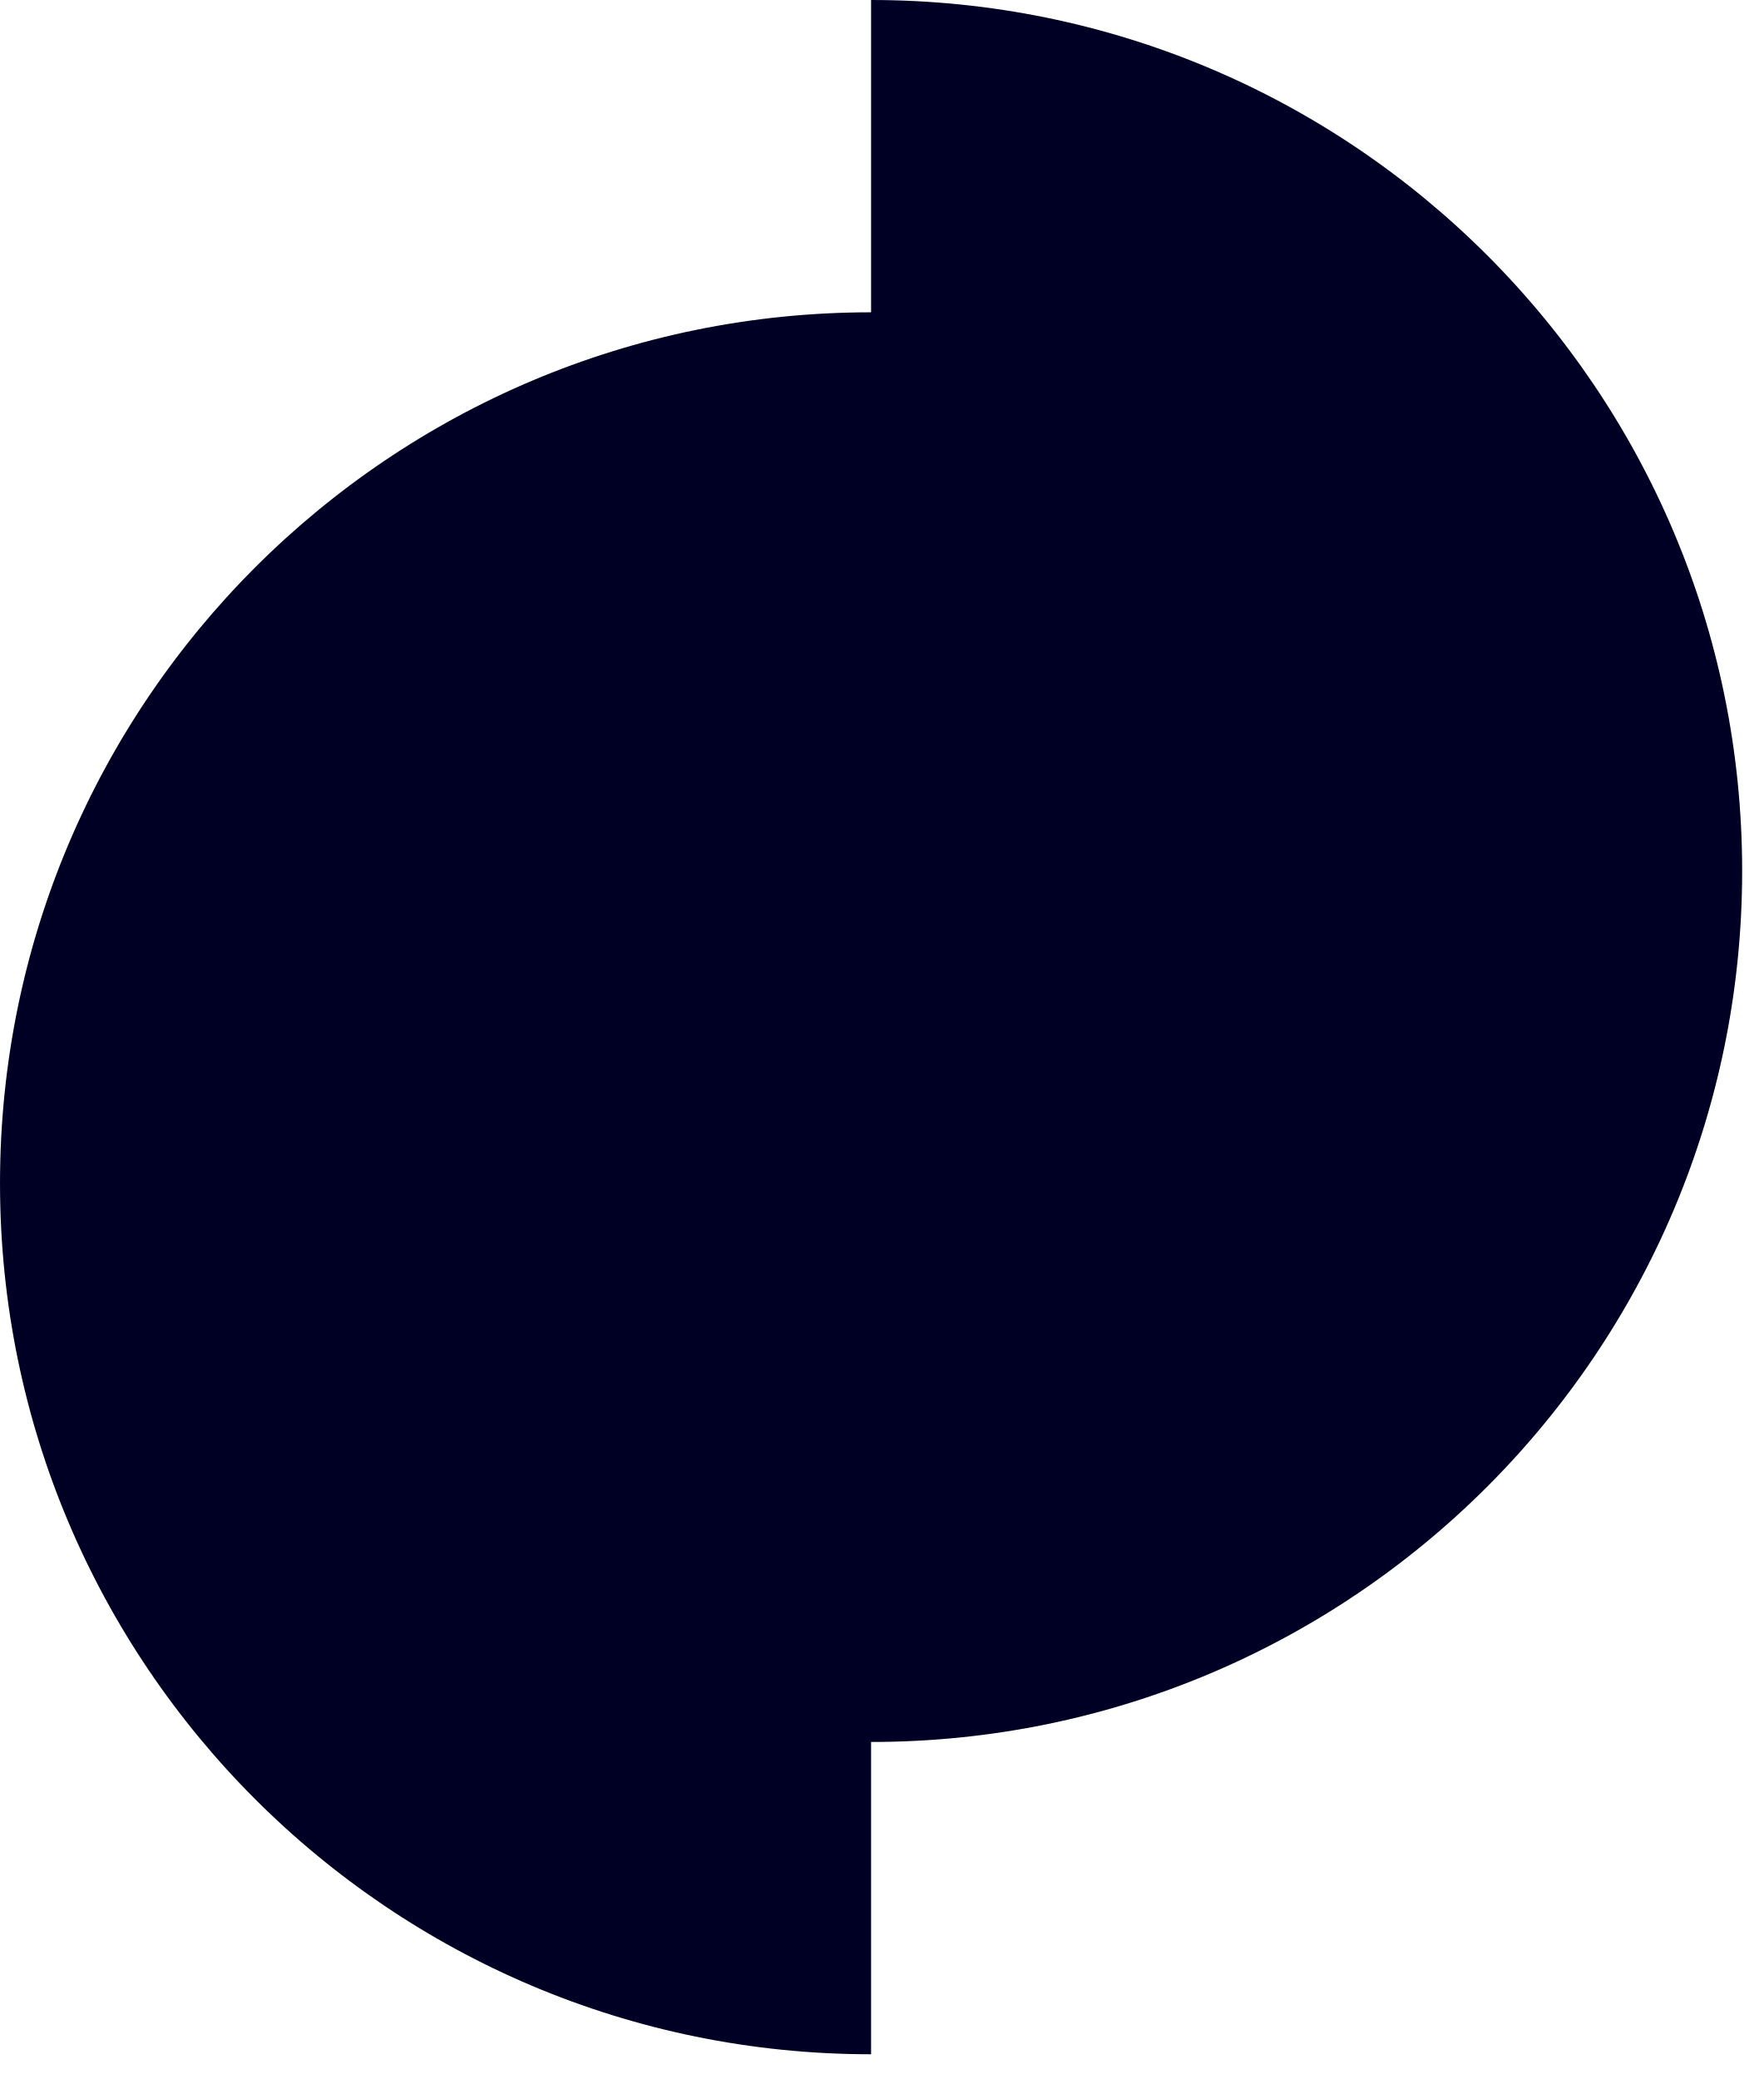
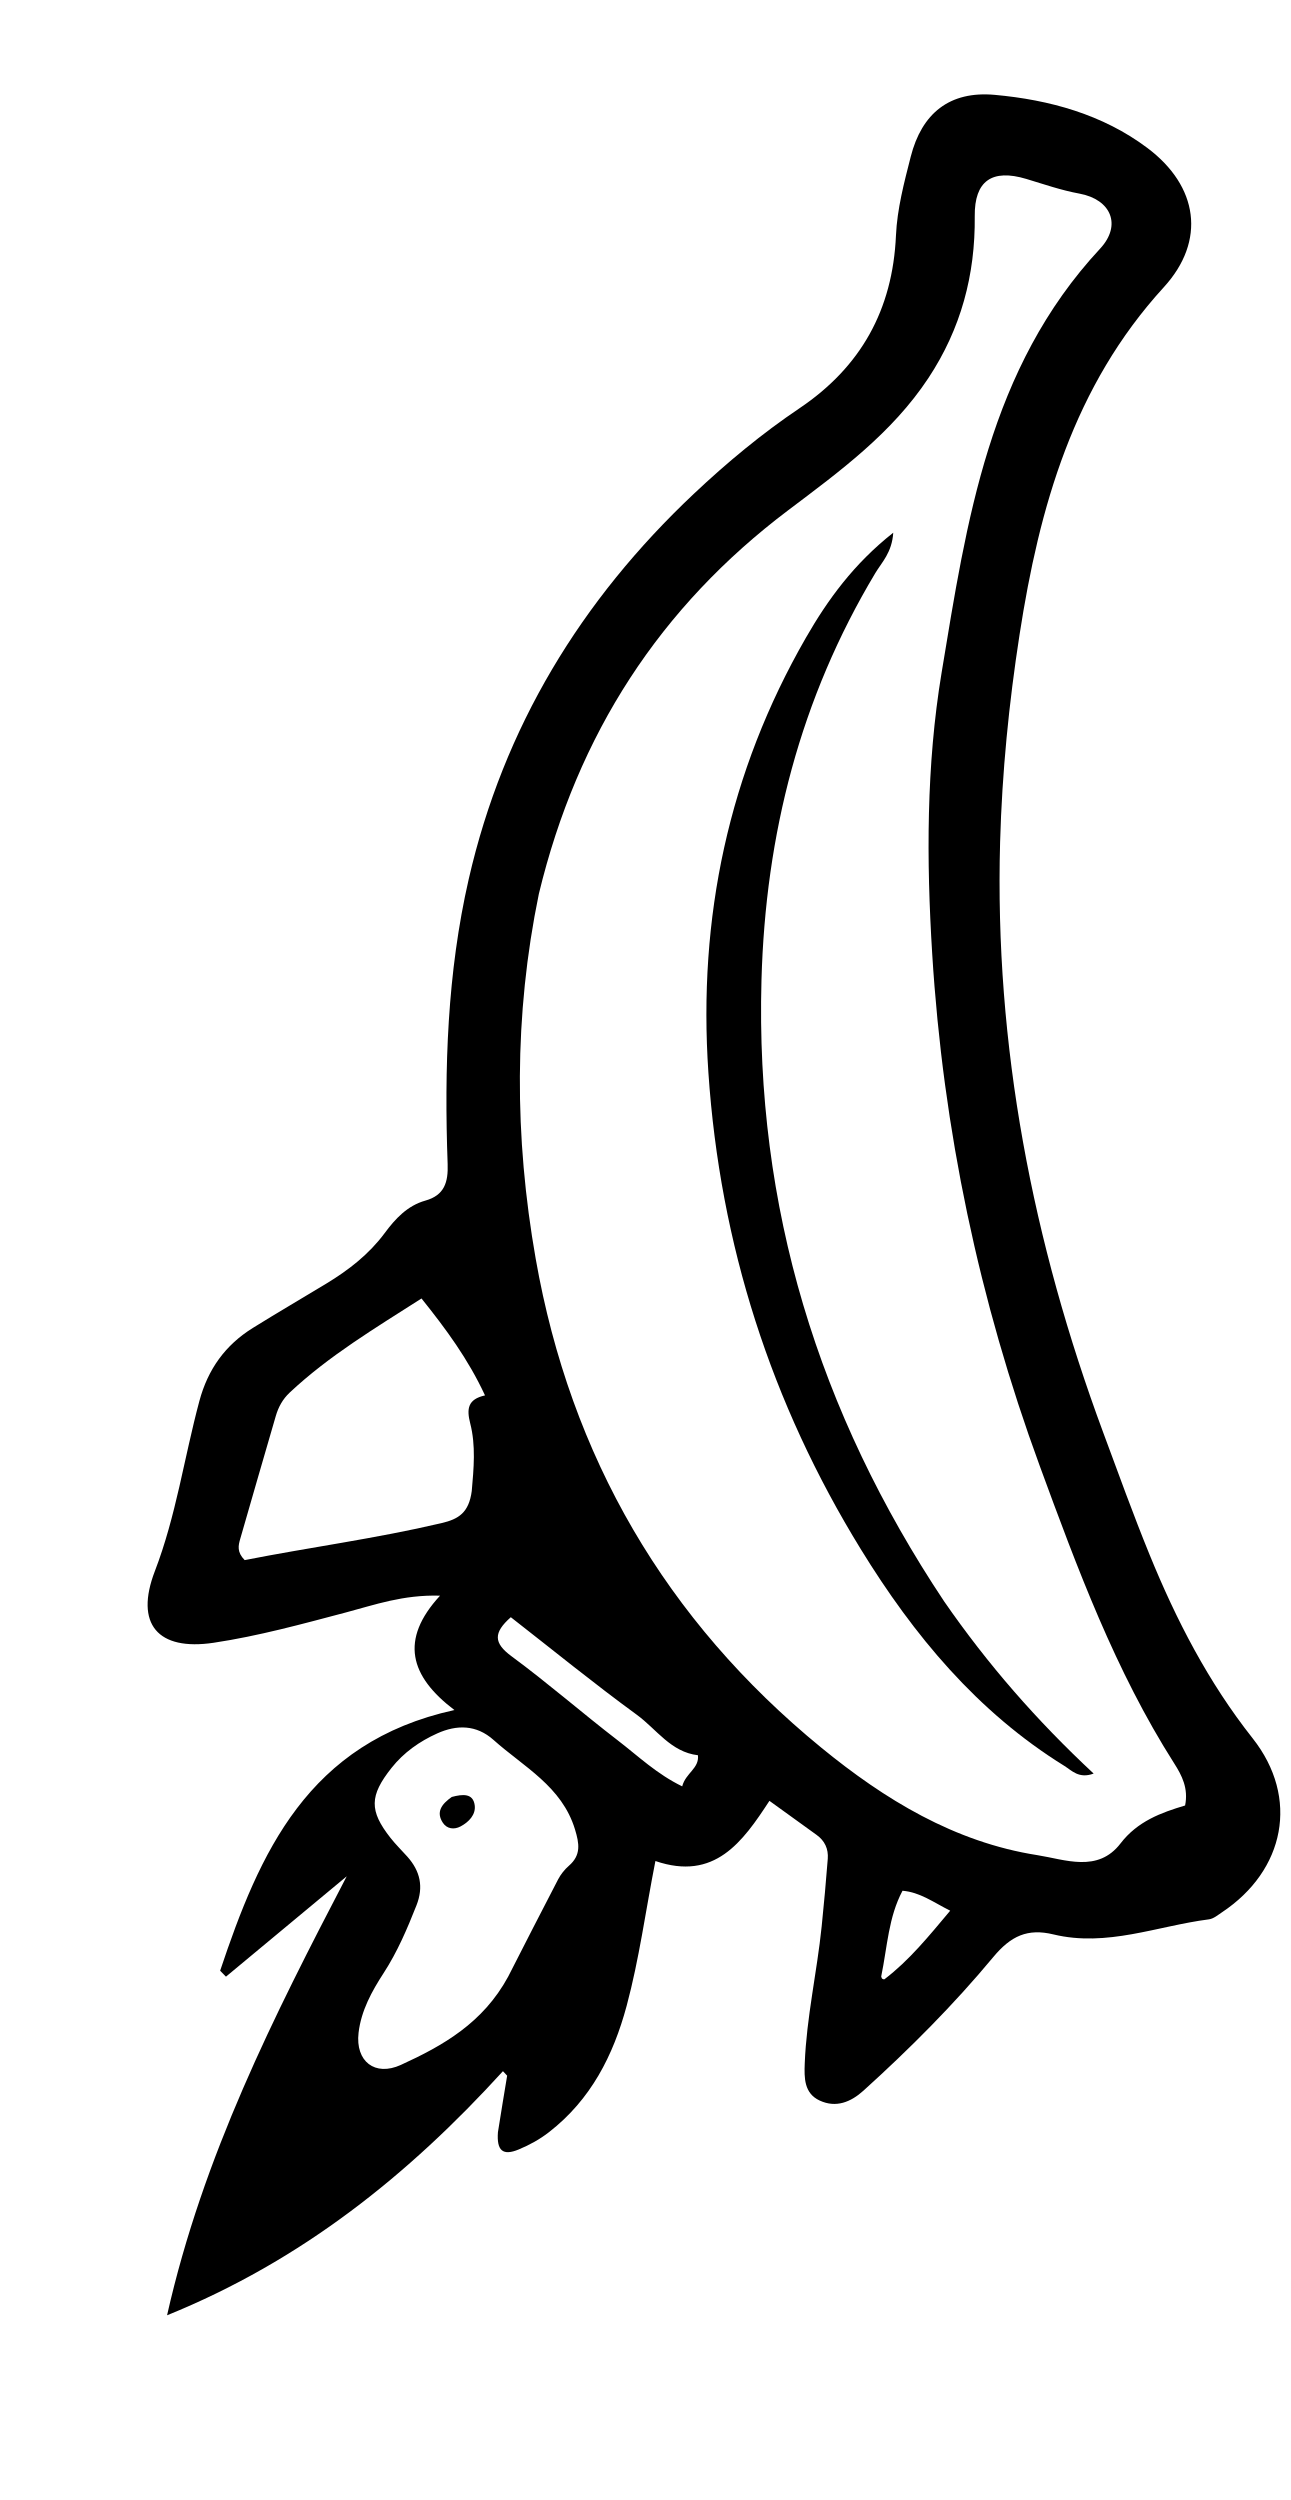
- <svg xmlns="http://www.w3.org/2000/svg" width="67" height="79" fill="none">
-   <path d="M33.097 78.06a33.096 33.096 0 1 1 0-66.193V78.06ZM33.097 0a33.096 33.096 0 1 1 0 66.193V0Z" fill="#000024" />
+ <svg xmlns="http://www.w3.org/2000/svg" version="1.1" id="Layer_1" x="0px" y="0px" width="100%" viewBox="0 0 256 496" enable-background="new 0 0 256 496" xml:space="preserve">
+   <path fill="#000000" opacity="1" stroke="none" d=" M98.79,423.026   C99.424,419.001 100.021,415.408 100.618,411.814   C100.34,411.517 100.062,411.22 99.784,410.923   C81.071,431.467 59.906,448.511 33.145,459.353   C40.29,427.698 54.313,400.045 68.79,372.257   C60.803,378.895 52.817,385.533 44.83,392.171   C44.446,391.776 44.061,391.382 43.677,390.987   C51.501,367.627 60.994,345.677 90.155,339.271   C81.315,332.566 79.239,325.337 87.306,316.58   C79.931,316.368 74.306,318.41 68.635,319.907   C59.949,322.2 51.299,324.588 42.393,325.923   C31.325,327.583 26.685,322.224 30.726,311.709   C34.933,300.764 36.542,289.199 39.553,277.976   C41.255,271.636 44.701,266.862 50.166,263.463   C54.974,260.474 59.867,257.621 64.708,254.686   C69.151,251.993 73.193,248.87 76.337,244.625   C78.422,241.81 80.821,239.201 84.399,238.197   C88.156,237.143 88.944,234.583 88.813,230.948   C88.126,211.956 88.732,193.024 92.998,174.407   C99.901,144.277 115.286,119.056 137.677,97.953   C144.234,91.773 151.147,86.032 158.627,80.993   C170.792,72.797 177.105,61.476 177.759,46.719   C177.991,41.473 179.378,36.224 180.687,31.092   C182.881,22.491 188.379,17.999 197.381,18.822   C208.2,19.81 218.743,22.681 227.637,29.354   C237.729,36.924 239.335,47.754 230.898,56.984   C212.962,76.605 206.204,100.595 202.283,125.892   C200.168,139.538 198.803,153.285 198.422,167.062   C197.302,207.451 204.861,246.398 218.865,284.18   C221.87,292.289 224.804,300.43 228.07,308.434   C233.366,321.414 239.719,333.728 248.521,344.875   C257.866,356.708 254.916,371.095 242.461,379.386   C241.635,379.935 240.768,380.68 239.851,380.798   C229.597,382.118 219.594,386.348 208.999,383.788   C203.878,382.55 200.558,384.076 197.061,388.287   C189.197,397.758 180.465,406.505 171.311,414.784   C168.787,417.067 165.86,418.254 162.617,416.746   C159.526,415.308 159.548,412.262 159.661,409.373   C160.019,400.219 162.088,391.276 163.02,382.193   C163.478,377.73 163.881,373.261 164.229,368.788   C164.381,366.839 163.645,365.212 162.004,364.038   C159.043,361.918 156.098,359.776 152.654,357.287   C147.33,365.443 141.791,373.247 130.032,369.228   C128.079,379.147 126.822,388.672 124.332,397.941   C121.674,407.836 117.216,416.562 108.942,423.003   C107.076,424.456 105.076,425.552 102.905,426.455   C99.766,427.762 98.516,426.702 98.79,423.026  M106.911,177.332   C101.943,201.427 102.043,225.627 106.283,249.74   C113.182,288.981 132.094,321.487 162.931,346.726   C175.498,357.012 189.358,365.485 205.8,368.06   C211.311,368.923 217.802,371.613 222.313,365.736   C225.689,361.339 230.359,359.631 235.124,358.209   C235.809,354.796 234.485,352.25 232.972,349.874   C221.258,331.469 213.741,311.145 206.288,290.845   C194.246,258.044 187.104,224.077 184.949,189.24   C183.8,170.665 183.755,151.912 186.816,133.444   C191.795,103.408 196.166,73.097 218.261,49.335   C222.591,44.678 220.467,39.571 214.145,38.41   C210.514,37.744 207.1,36.545 203.619,35.499   C196.835,33.461 193.313,35.859 193.39,42.898   C193.516,54.538 190.641,65.247 184.195,75.005   C176.969,85.943 166.652,93.484 156.383,101.229   C130.988,120.383 114.586,145.563 106.911,177.332  M100.82,392.166   C104.113,385.733 107.379,379.288 110.723,372.883   C111.251,371.873 112.014,370.91 112.875,370.163   C115.318,368.044 114.933,365.77 114.079,362.957   C111.481,354.408 103.917,350.566 97.928,345.212   C94.5,342.148 90.618,342.17 86.755,343.906   C83.259,345.477 80.106,347.684 77.675,350.755   C73.296,356.286 73.234,359.243 77.483,364.648   C78.507,365.952 79.708,367.116 80.813,368.356   C83.36,371.212 84.082,374.343 82.627,378.024   C80.79,382.671 78.856,387.226 76.113,391.454   C73.765,395.072 71.645,398.924 71.137,403.315   C70.481,408.981 74.387,412.031 79.537,409.677   C87.903,405.854 95.84,401.354 100.82,392.166  M93.596,295.824   C93.99,291.342 94.419,286.796 93.296,282.423   C92.552,279.522 92.79,277.61 96.226,276.848   C92.879,269.635 88.497,263.695 83.625,257.616   C74.376,263.538 65.273,268.973 57.473,276.289   C56.088,277.588 55.234,279.154 54.715,280.94   C52.356,289.066 49.989,297.19 47.658,305.325   C47.296,306.589 46.951,307.923 48.544,309.526   C61.312,307.009 74.566,305.252 87.614,302.182   C90.995,301.387 93.023,300.12 93.596,295.824  M138.471,348.24   C133.097,347.613 130.249,343.061 126.356,340.22   C117.822,333.994 109.624,327.308 101.346,320.854   C97.875,323.925 97.903,325.964 101.474,328.594   C108.701,333.916 115.48,339.842 122.598,345.318   C126.611,348.405 130.331,351.982 135.349,354.413   C136.035,351.746 138.768,350.864 138.471,348.24  M174.832,392.129   C174.892,392.282 174.912,392.483 175.023,392.575   C175.135,392.668 175.403,392.74 175.491,392.674   C180.385,388.939 184.21,384.22 188.52,379.082   C185.141,377.391 182.544,375.418 179.058,375.123   C176.261,380.4 176.067,386.113 174.832,392.129  z" />
+   <path fill="#000000" opacity="1" stroke="none" d=" M187.313,317.71   C195.954,330.211 205.668,341.332 216.978,351.876   C214.056,352.966 212.64,351.266 211.161,350.349   C193.878,339.643 181.273,324.418 170.803,307.393   C152.972,278.399 142.856,246.89 140.546,212.813   C138.462,182.055 144.532,153.25 159.895,126.522   C164.246,118.953 169.389,111.871 177.221,105.689   C176.965,109.641 174.942,111.562 173.66,113.702   C158.762,138.572 151.875,165.5 151.078,194.451   C149.837,239.451 162.327,280.169 187.313,317.71  z" />
+   <path fill="#000000" opacity="1" stroke="none" d=" M89.632,356.516   C91.826,355.929 93.86,355.763 94.183,358.164   C94.432,360.022 93.02,361.496 91.363,362.37   C90.088,363.043 88.672,362.862 87.864,361.639   C86.484,359.55 87.555,357.967 89.632,356.516  z" />
</svg>
